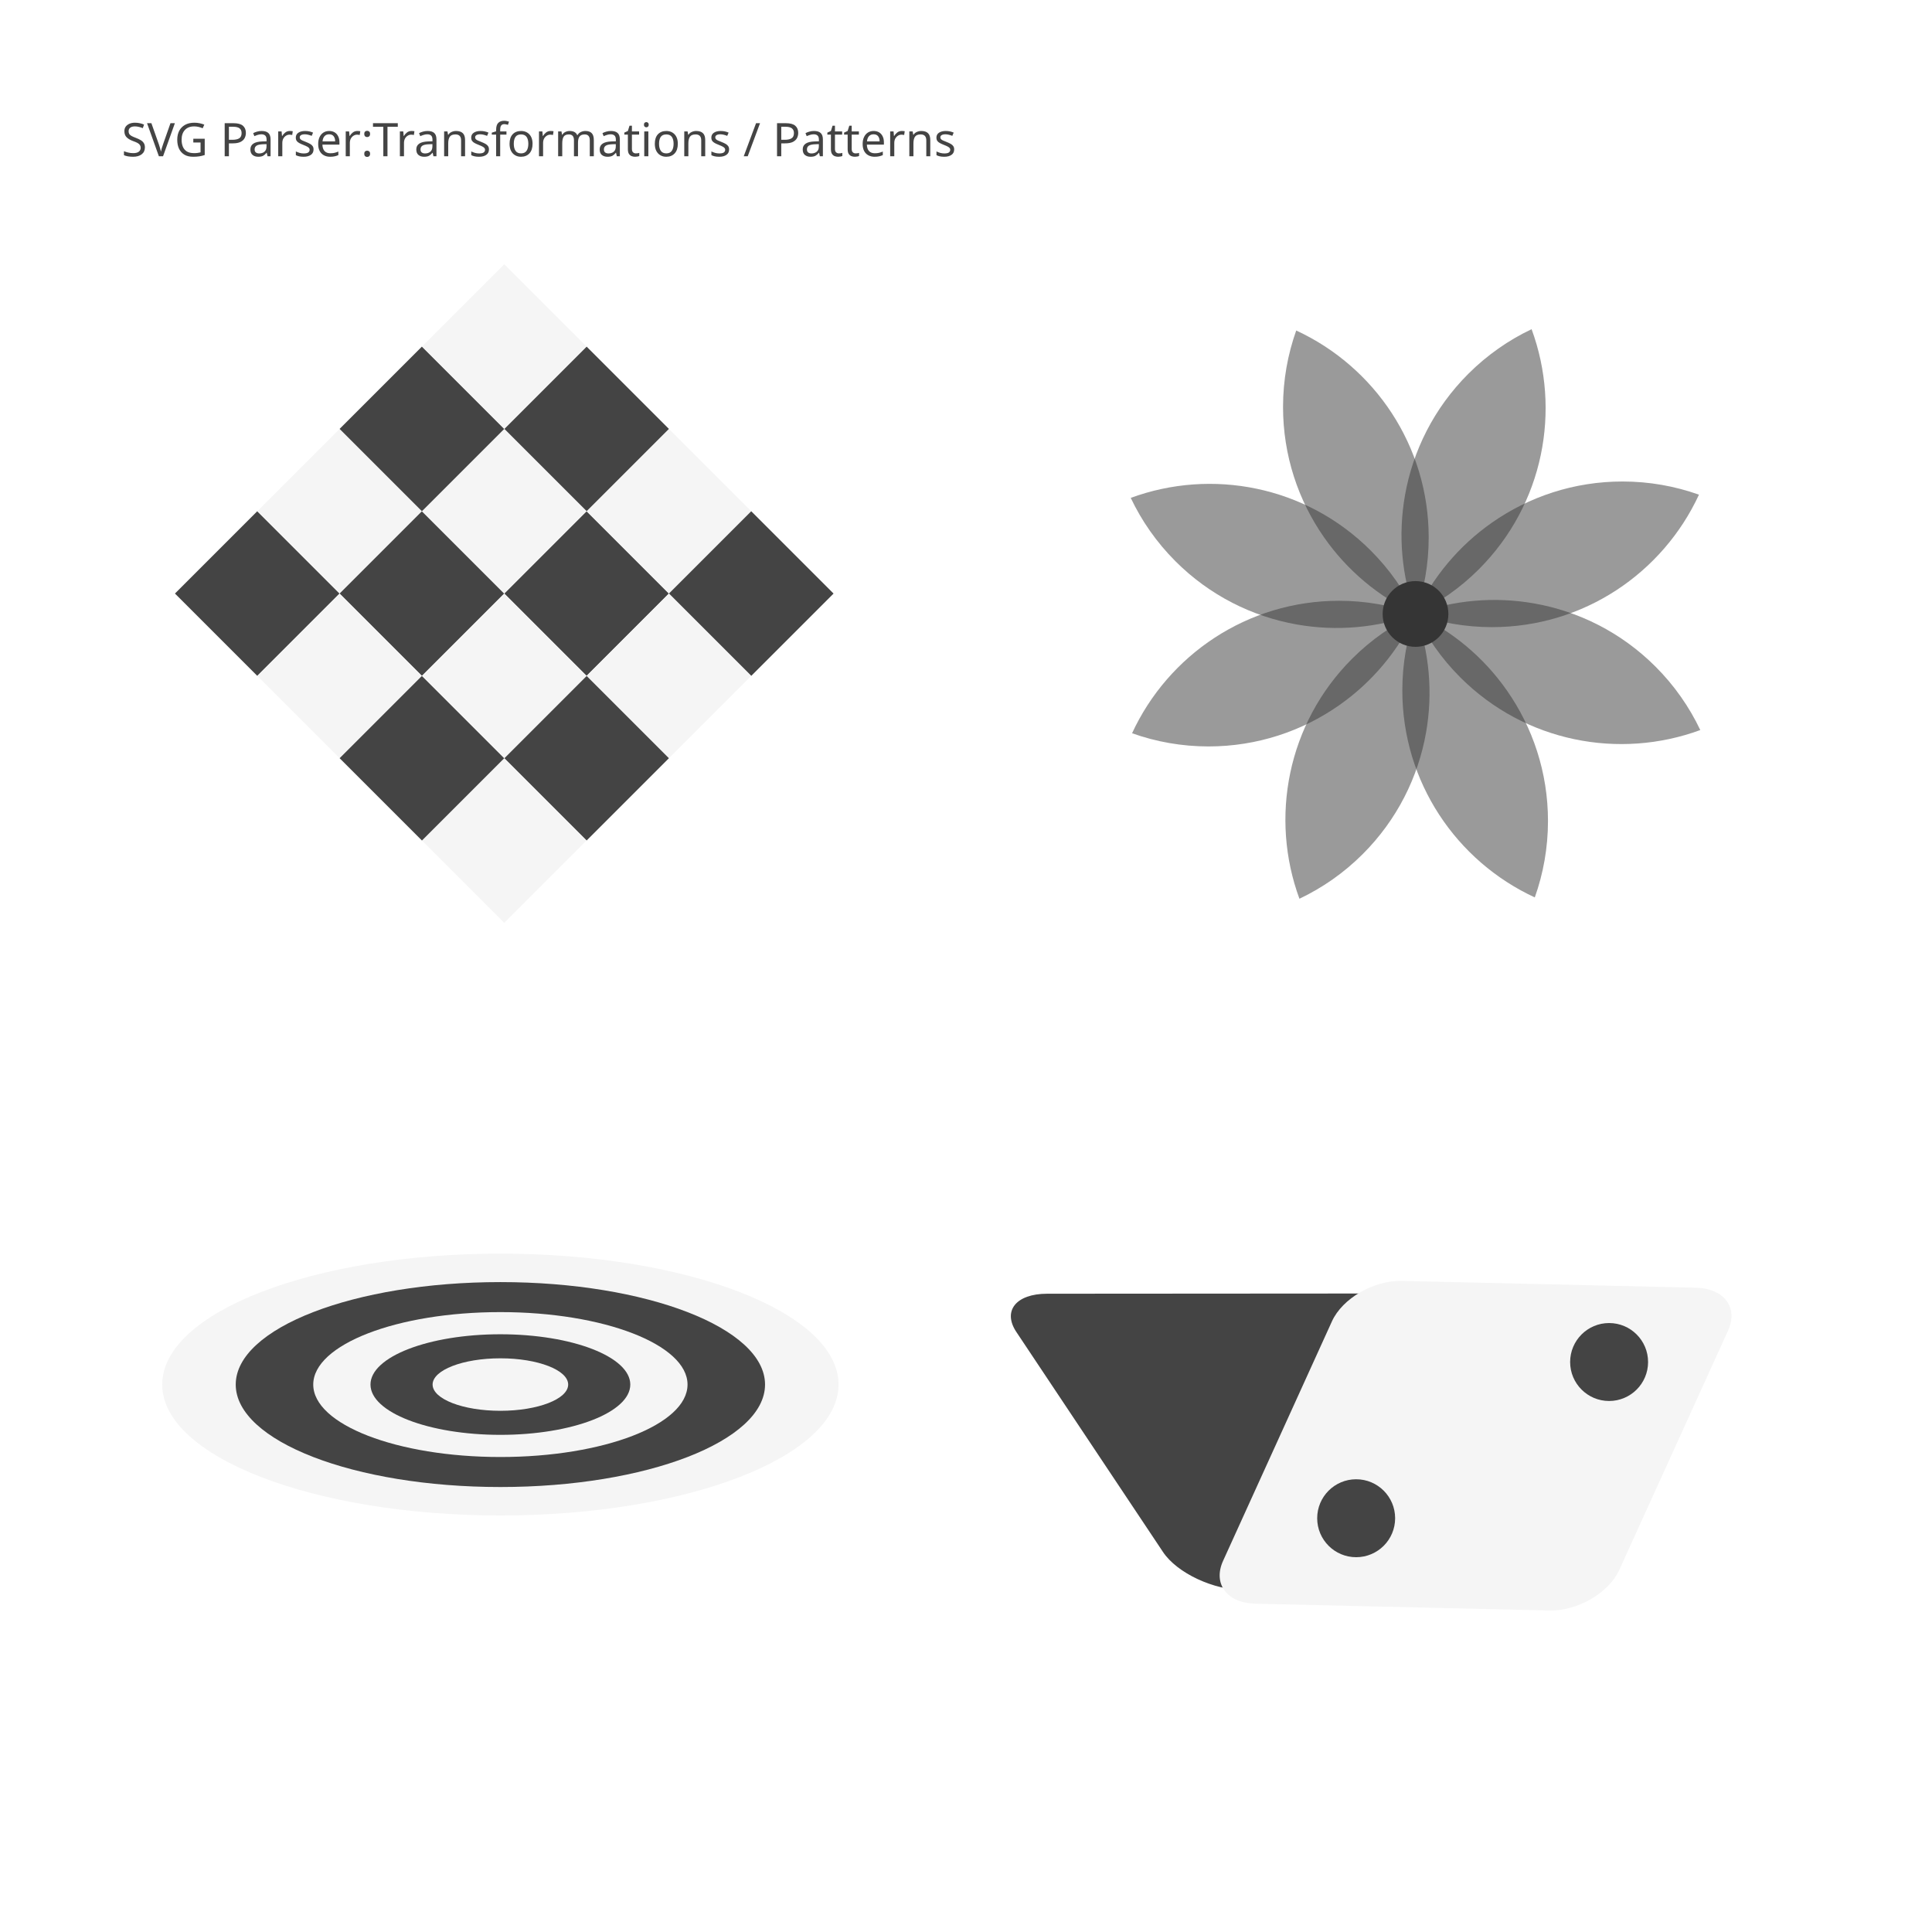
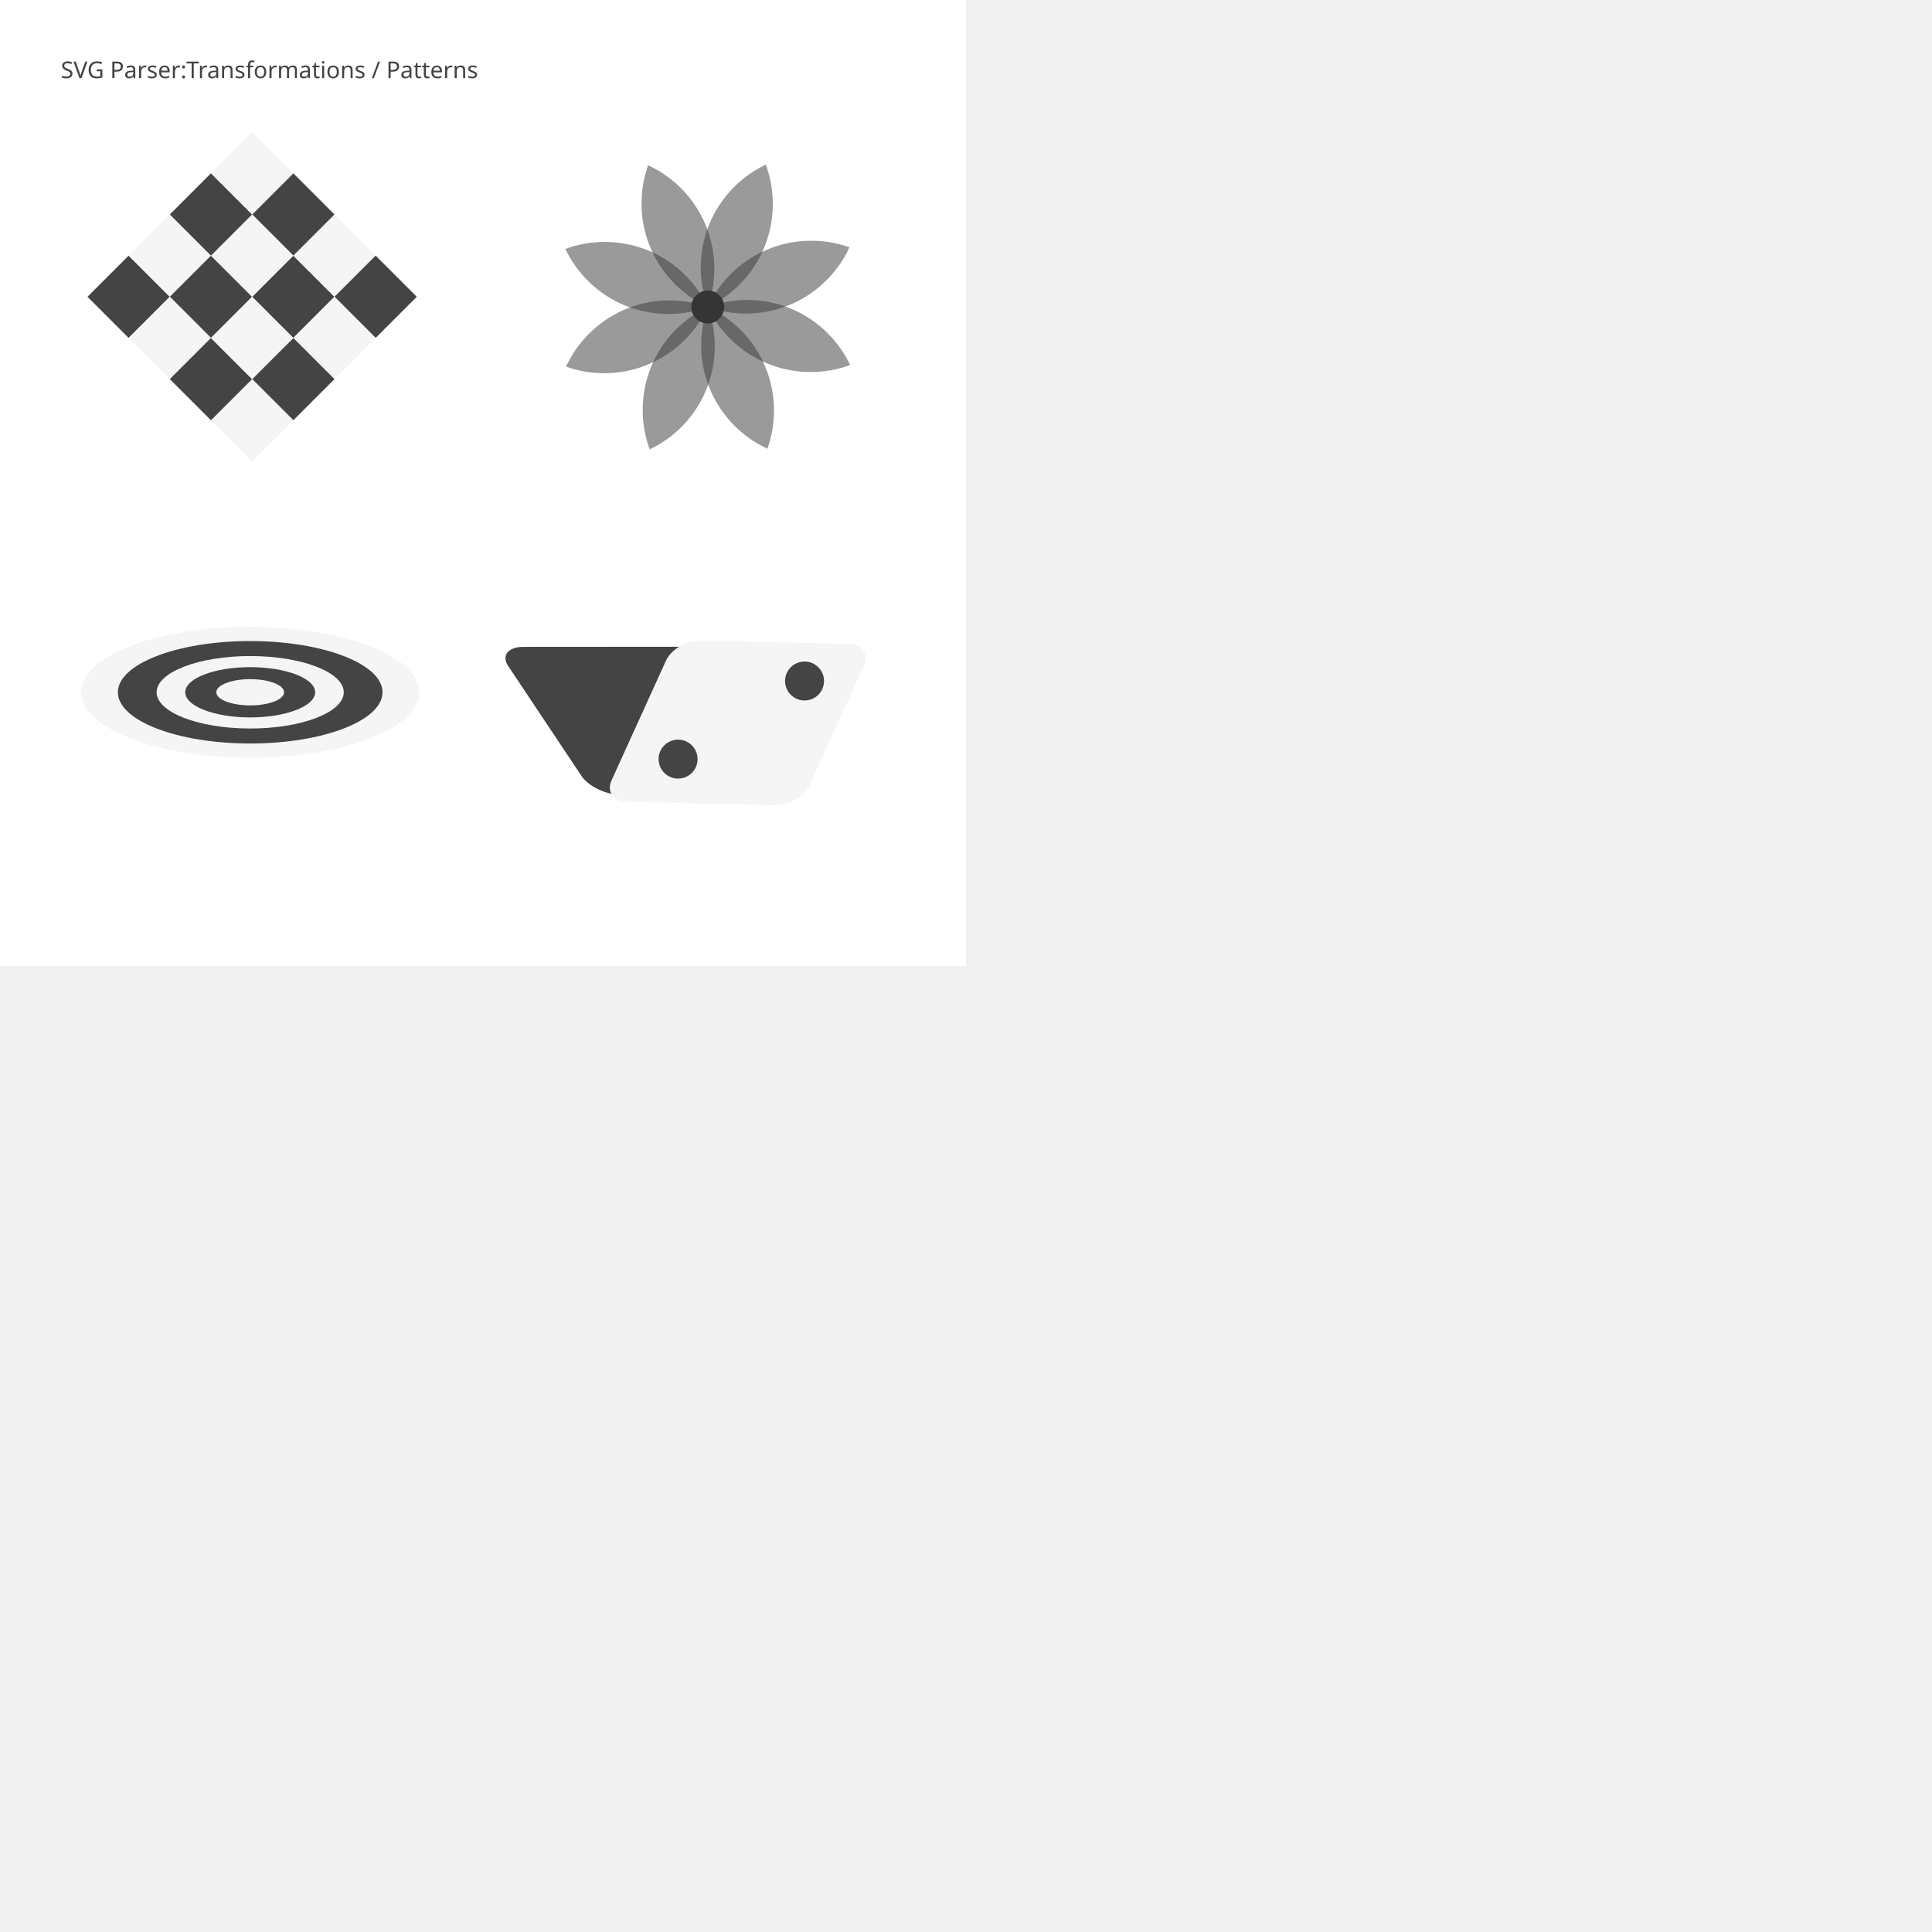
- <svg xmlns="http://www.w3.org/2000/svg" version="1.1" baseProfile="basic" x="0px" y="0px" width="500px" height="500px" viewBox="0 0 500 500" enable-background="new 0 0 500 500" xml:space="preserve">
+ <svg xmlns="http://www.w3.org/2000/svg" version="1.1" baseProfile="basic" x="0px" y="0px" width="500px" height="500px" viewBox="0 0 1000 1000" enable-background="new 0 0 500 500" xml:space="preserve">
  <defs>
</defs>
  <rect fill="#FFFFFF" width="500" height="500" />
  <text transform="matrix(1 0 0 1 31.4707 40.4448)">
    <tspan x="0" y="0" fill="#444444" font-family="'MyriadPro-Bold'" font-size="12">SVG Parser:</tspan>
    <tspan x="61.811" y="0" fill="#444444" font-family="'MyriadPro-Regular'" font-size="12"> Transformations / Patterns</tspan>
  </text>
  <rect x="51.52" y="138.546" transform="matrix(0.7071 0.7071 -0.7071 0.7071 128.1165 -2.0939)" fill="#444444" width="30.131" height="30.13" />
  <rect x="72.825" y="117.24" transform="matrix(-0.7071 0.7071 -0.7071 -0.7071 243.5924 163.7132)" fill="#F5F5F5" width="30.13" height="30.131" />
  <rect x="94.131" y="138.544" transform="matrix(-0.7071 -0.7071 0.7071 -0.7071 77.789 339.4415)" fill="#444444" width="30.131" height="30.131" />
  <rect x="72.826" y="159.85" transform="matrix(0.7071 -0.7071 0.7071 0.7071 -97.942 113.3825)" fill="#F5F5F5" width="30.131" height="30.131" />
  <rect x="136.742" y="138.546" transform="matrix(0.7071 0.7071 -0.7071 0.7071 153.0777 -62.3526)" fill="#444444" width="30.131" height="30.13" />
  <rect x="158.047" y="117.24" transform="matrix(-0.7071 0.7071 -0.7071 -0.7071 389.0749 103.4481)" fill="#F5F5F5" width="30.131" height="30.13" />
  <rect x="179.352" y="138.544" transform="matrix(-0.7071 -0.7071 0.7071 -0.7071 223.2708 399.703)" fill="#444444" width="30.131" height="30.131" />
  <rect x="158.048" y="159.85" transform="matrix(0.7071 -0.7071 0.7071 0.7071 -72.9804 173.644)" fill="#F5F5F5" width="30.131" height="30.131" />
  <rect x="136.743" y="95.934" transform="matrix(-0.7071 -0.7071 0.7071 -0.7071 180.6632 296.8324)" fill="#444444" width="30.131" height="30.13" />
  <rect x="115.438" y="117.239" transform="matrix(0.7071 -0.7071 0.7071 0.7071 -55.33 131.0314)" fill="#F5F5F5" width="30.132" height="30.131" />
  <rect x="94.132" y="95.935" transform="matrix(0.7071 0.7071 -0.7071 0.7071 110.471 -44.703)" fill="#444444" width="30.132" height="30.131" />
  <rect x="115.436" y="74.63" transform="matrix(-0.7071 0.7071 -0.7071 -0.7071 286.2044 60.8385)" fill="#F5F5F5" width="30.131" height="30.131" />
  <rect x="136.743" y="181.156" transform="matrix(-0.7071 -0.7071 0.7071 -0.7071 120.4045 442.3146)" fill="#444444" width="30.131" height="30.129" />
  <rect x="115.438" y="202.461" transform="matrix(0.7071 -0.7071 0.7071 0.7071 -115.5892 155.9866)" fill="#F5F5F5" width="30.131" height="30.131" />
  <rect x="94.132" y="181.157" transform="matrix(0.7071 0.7071 -0.7071 0.7071 170.7336 -19.7422)" fill="#444444" width="30.132" height="30.131" />
  <rect x="115.436" y="159.852" transform="matrix(-0.7071 0.7071 -0.7071 -0.7071 346.4663 206.3178)" fill="#F5F5F5" width="30.131" height="30.13" />
  <path opacity="0.5" fill="#353535" d="M386.12,135.253c-8.519,5.962-15.384,14.112-19.787,23.64  c6.187,2.202,12.844,3.411,19.786,3.411c23.757,0,44.22-14.048,53.571-34.283c-6.187-2.202-12.844-3.411-19.786-3.411  C407.334,124.611,395.691,128.554,386.12,135.253z" />
  <path opacity="0.5" fill="#353535" d="M363.608,128.186c-1.808,10.24-0.899,20.856,2.725,30.708  c5.932-2.817,11.494-6.67,16.403-11.579c16.798-16.799,21.334-41.201,13.639-62.122c-5.932,2.817-11.494,6.67-16.403,11.579  C371.084,105.66,365.64,116.681,363.608,128.186z" />
  <ellipse fill="#F5F5F5" cx="129.5" cy="358.322" rx="87.514" ry="33.881" />
  <ellipse fill="#444444" cx="129.5" cy="358.322" rx="68.492" ry="26.517" />
  <ellipse fill="#F5F5F5" cx="129.5" cy="358.322" rx="48.432" ry="18.751" />
  <ellipse fill="#444444" cx="129.5" cy="358.322" rx="33.619" ry="13.016" />
  <ellipse fill="#F5F5F5" cx="129.5" cy="358.322" rx="17.542" ry="6.792" />
  <path opacity="0.5" fill="#353535" d="M342.693,139.107c5.962,8.519,14.111,15.384,23.64,19.787  c2.202-6.187,3.411-12.844,3.411-19.787c0-23.756-14.048-44.219-34.282-53.571c-2.202,6.187-3.411,12.844-3.412,19.786  C332.051,117.893,335.994,129.536,342.693,139.107z" />
  <path opacity="0.5" fill="#353535" d="M335.626,161.618c10.239,1.808,20.856,0.9,30.707-2.724  c-2.817-5.932-6.67-11.494-11.579-16.403c-16.798-16.798-41.2-21.334-62.121-13.639c2.817,5.932,6.67,11.494,11.578,16.404  C313.1,154.143,324.121,159.587,335.626,161.618z" />
  <path opacity="0.5" fill="#353535" d="M346.547,182.534c8.519-5.962,15.384-14.111,19.786-23.64  c-6.187-2.202-12.843-3.411-19.786-3.411c-23.756,0-44.219,14.047-53.57,34.282c6.187,2.203,12.844,3.412,19.786,3.413  C325.332,193.176,336.976,189.233,346.547,182.534z" />
  <path opacity="0.5" fill="#353535" d="M369.059,189.601c1.808-10.239,0.899-20.856-2.726-30.707  c-5.932,2.817-11.492,6.669-16.402,11.579c-16.799,16.797-21.335,41.2-13.64,62.121c5.933-2.817,11.494-6.669,16.404-11.578  C361.582,212.127,367.027,201.106,369.059,189.601z" />
  <path opacity="0.5" fill="#353535" d="M389.974,178.68c-5.962-8.518-14.111-15.383-23.641-19.786  c-2.202,6.187-3.41,12.842-3.41,19.786c-0.001,23.756,14.047,44.219,34.281,53.57c2.203-6.187,3.411-12.843,3.413-19.786  C400.615,199.896,396.673,188.251,389.974,178.68z" />
  <path opacity="0.5" fill="#353535" d="M397.04,156.168c-10.238-1.808-20.855-0.899-30.707,2.726  c2.817,5.932,6.67,11.492,11.58,16.402c16.797,16.799,41.2,21.335,62.12,13.64c-2.816-5.933-6.669-11.494-11.577-16.404  C419.567,163.646,408.546,158.2,397.04,156.168z" />
  <circle fill="#353535" cx="366.333" cy="158.894" r="8.507" />
  <path fill="#444444" d="M413.73,401.578c3.643,5.467,0.084,9.9-7.948,9.907l-83.659,0.057c-8.033,0.006-17.495-4.421-21.14-9.888  l-37.946-56.932c-3.641-5.466-0.083-9.901,7.948-9.907l83.658-0.056c8.035-0.006,17.499,4.421,21.143,9.886L413.73,401.578z" />
  <path fill="#F5F5F5" d="M419.051,406.325c-2.705,5.952-10.818,10.638-18.122,10.469l-76.072-1.761  c-7.305-0.169-11.032-5.13-8.327-11.082l28.174-61.986c2.705-5.951,10.818-10.639,18.122-10.469l76.072,1.761  c7.305,0.169,11.032,5.13,8.327,11.082L419.051,406.325z" />
  <circle fill="#444444" cx="350.973" cy="392.917" r="10.086" />
  <circle fill="#444444" cx="416.435" cy="352.489" r="10.086" />
</svg>
